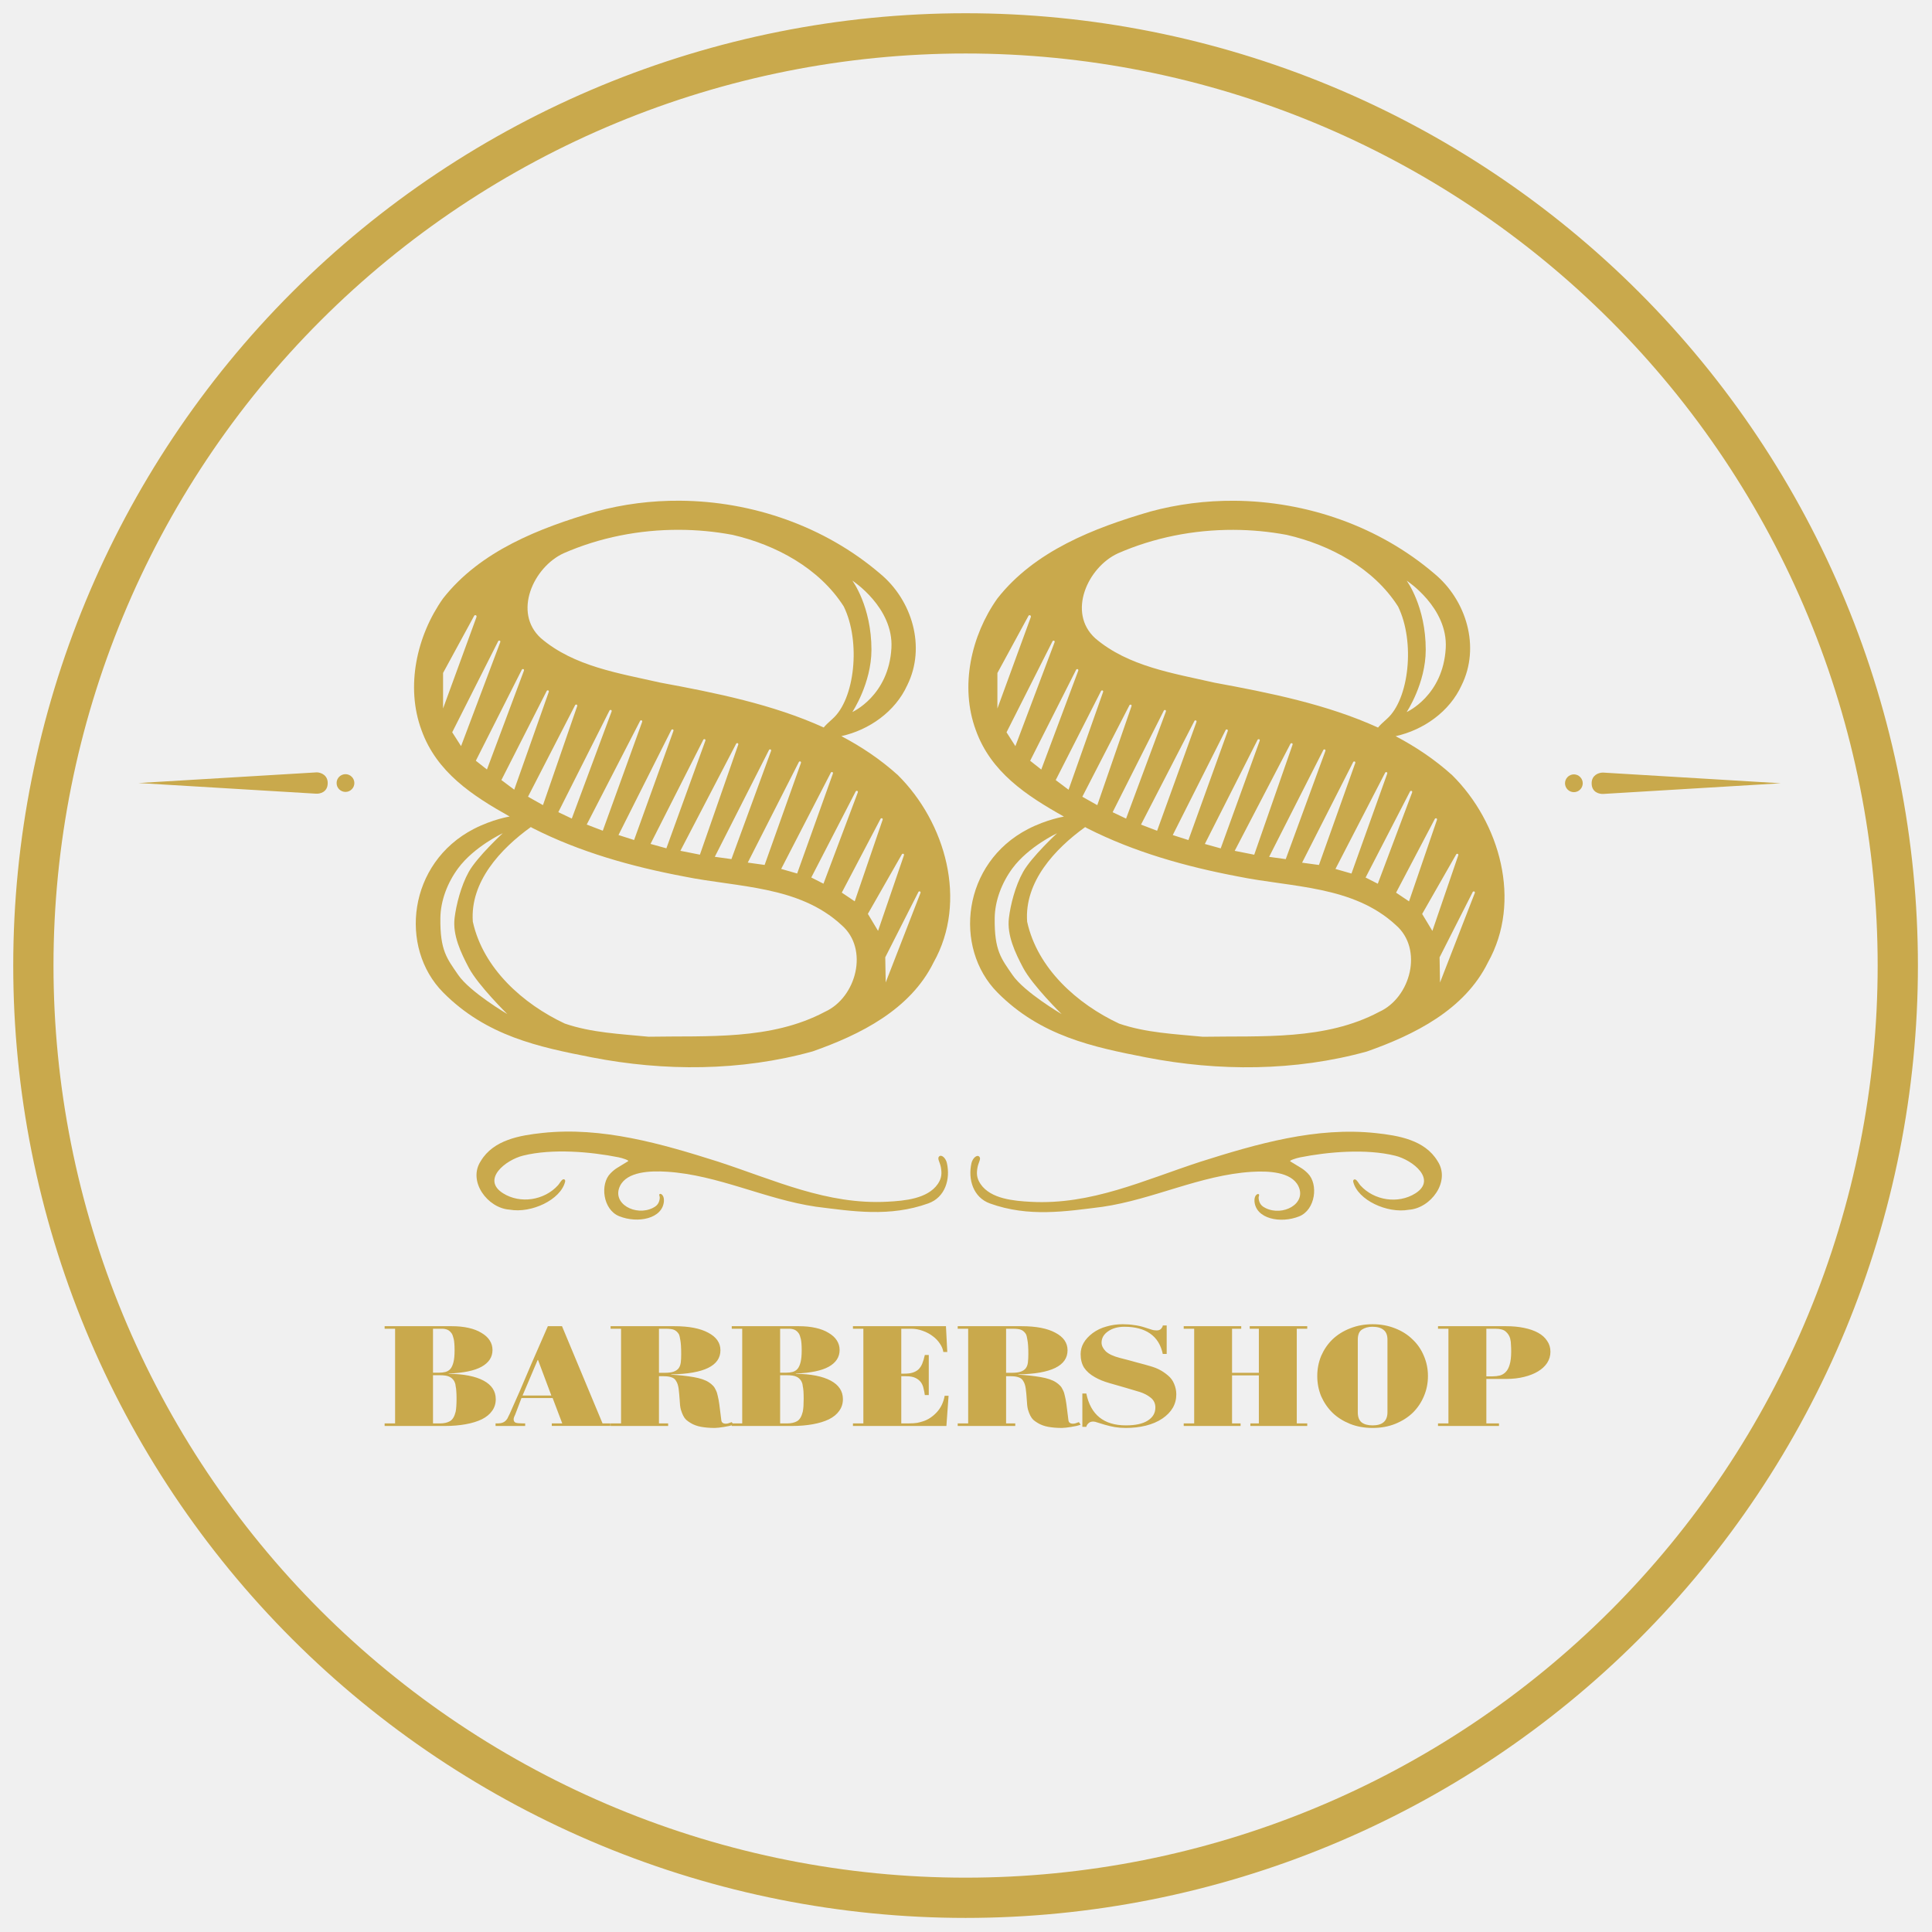
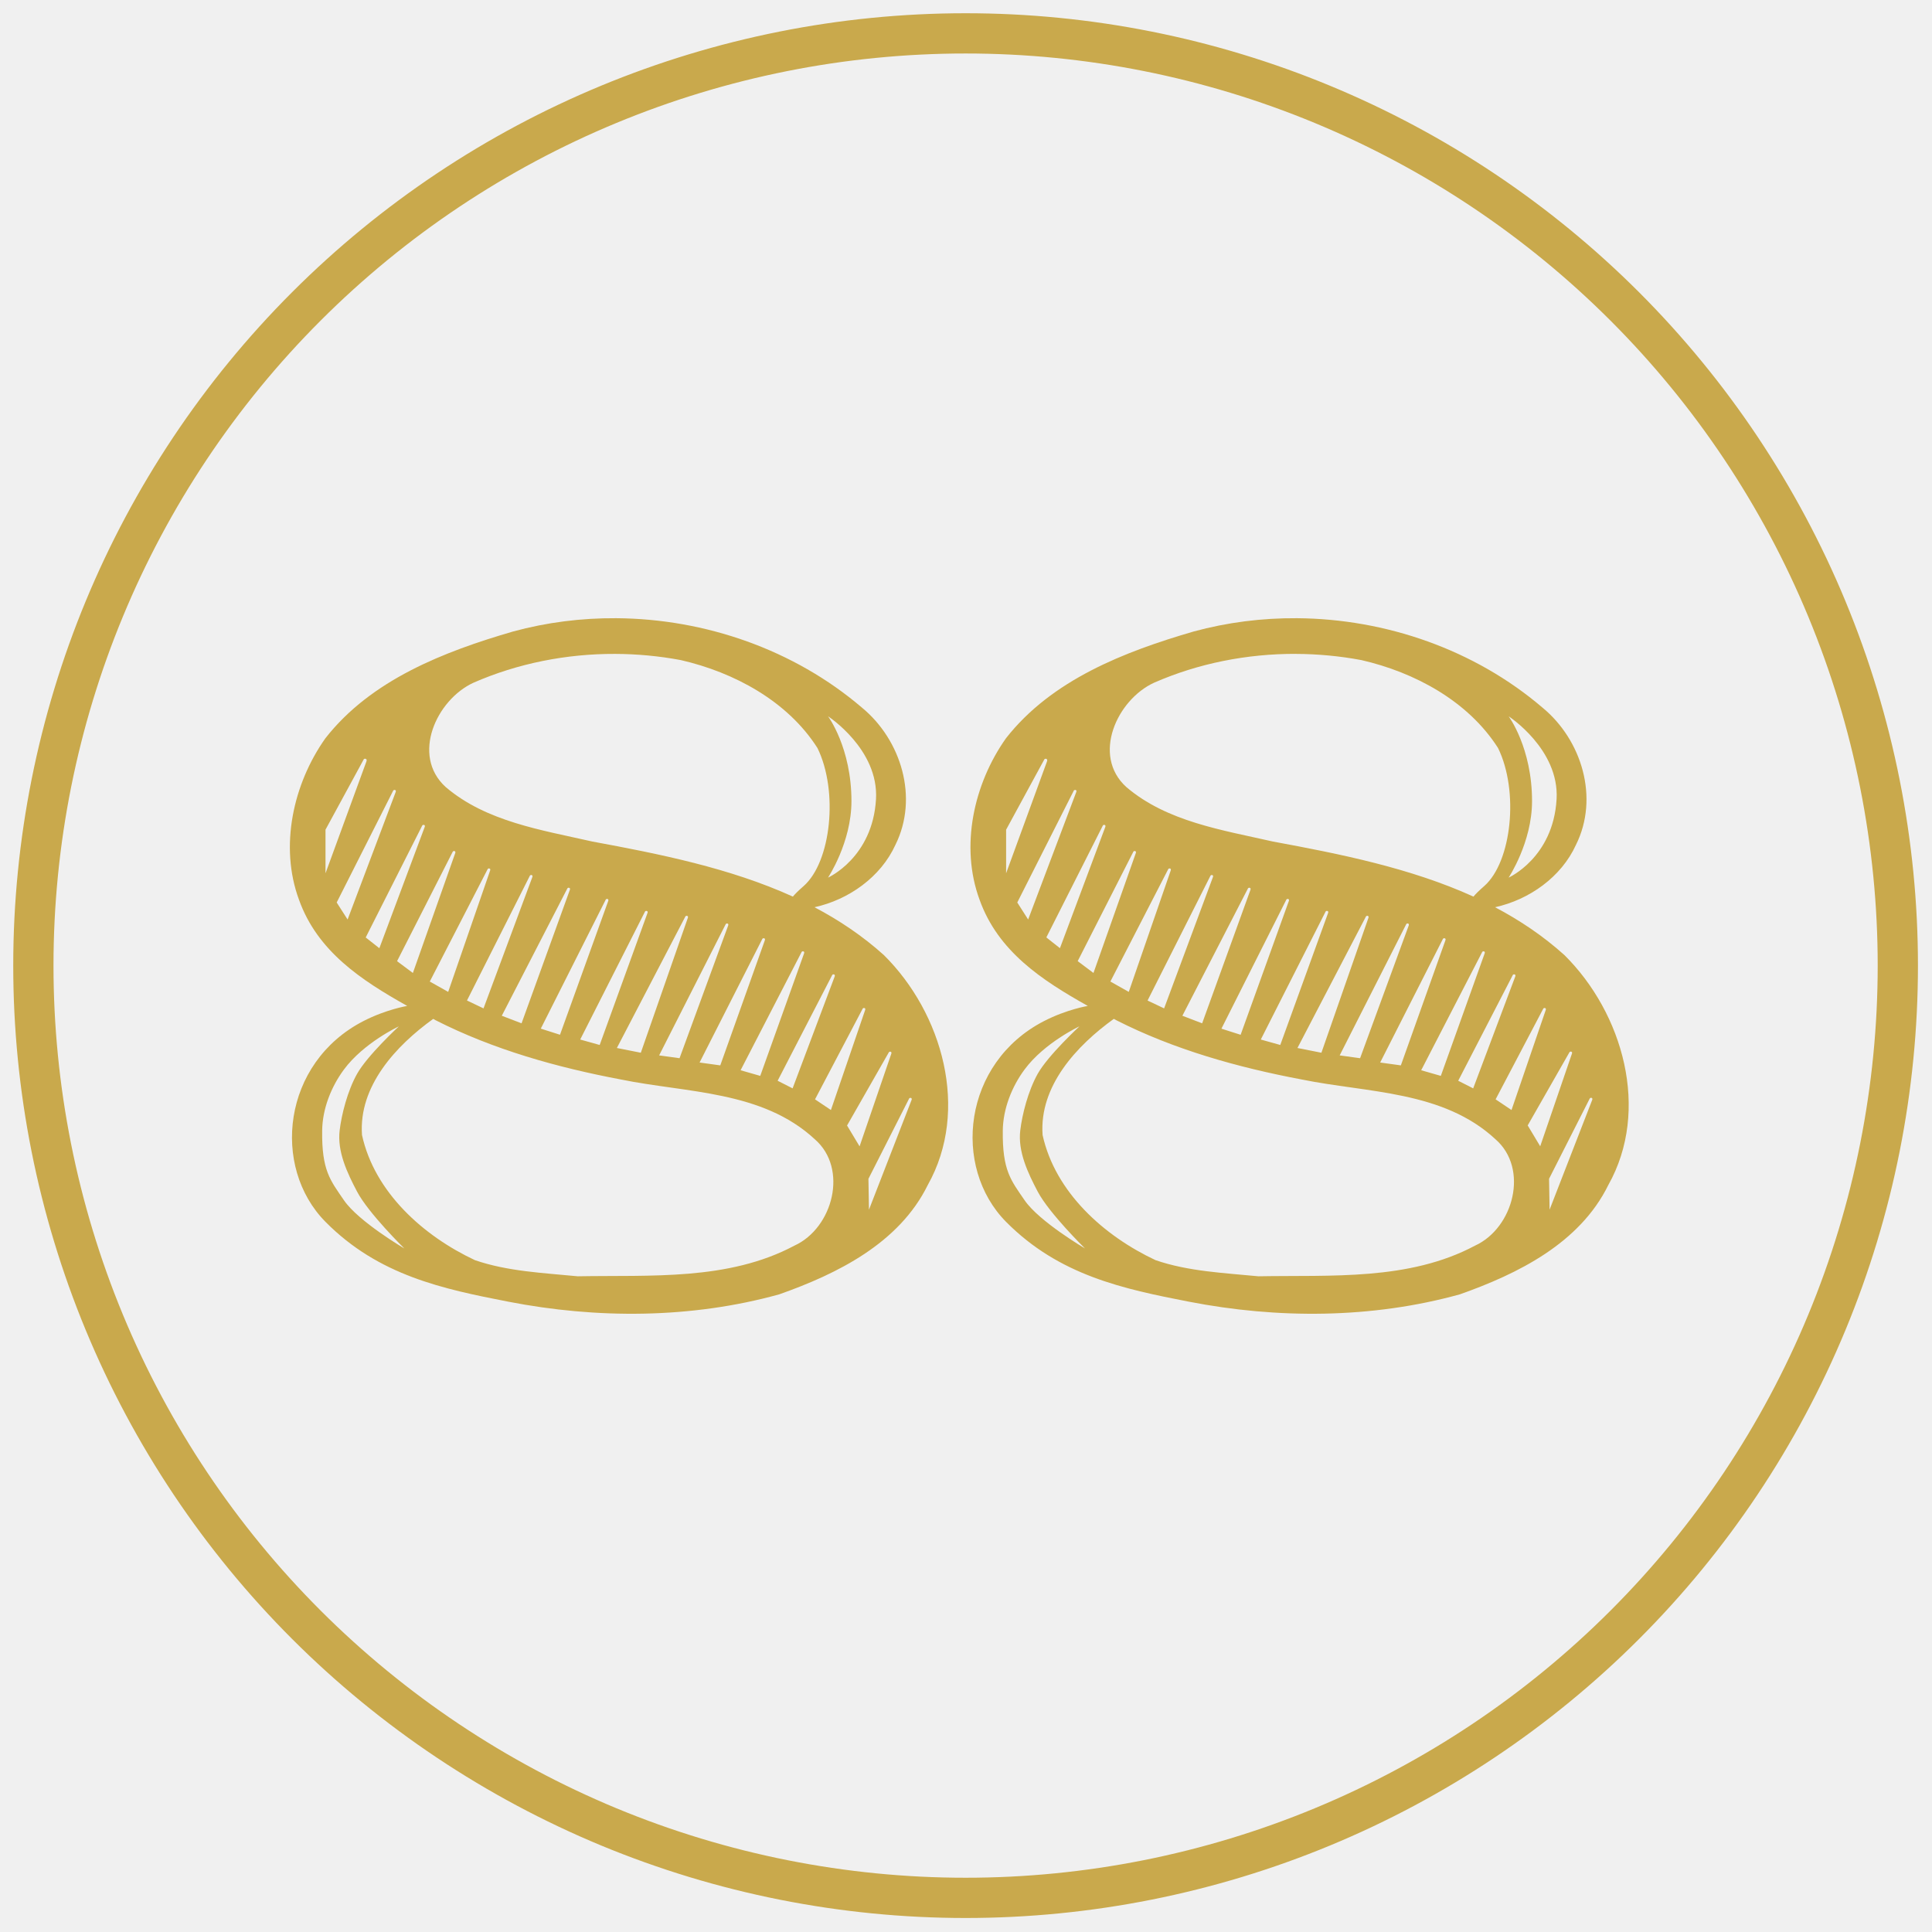
- <svg xmlns="http://www.w3.org/2000/svg" width="48" height="48" viewBox="0 0 48 48" fill="none">
-   <g clip-path="url(#clip0_80_264)">
-     <path d="M23.99 0.829C27.031 0.829 30.043 1.428 32.853 2.591C35.663 3.755 38.216 5.461 40.367 7.612C42.518 9.763 44.224 12.317 45.387 15.127C46.551 17.936 47.15 20.948 47.15 23.99C47.15 27.031 46.551 30.043 45.387 32.853C44.224 35.663 42.517 38.216 40.367 40.367C38.216 42.517 35.663 44.223 32.853 45.387C30.043 46.551 27.031 47.15 23.99 47.15C20.948 47.15 17.936 46.551 15.127 45.387C12.317 44.223 9.763 42.517 7.612 40.367C5.461 38.216 3.755 35.663 2.591 32.853C1.428 30.043 0.829 27.031 0.829 23.99C0.829 17.847 3.269 11.955 7.612 7.612C11.956 3.268 17.847 0.829 23.99 0.829Z" stroke="#C9A94C" stroke-miterlimit="5" stroke-linecap="round" stroke-linejoin="round" />
-     <path d="M27.893 32.9C27.756 32.9 27.622 32.918 27.492 32.956C27.362 32.991 27.247 33.046 27.146 33.121C26.947 33.272 26.848 33.445 26.848 33.643C26.848 33.776 26.877 33.889 26.934 33.98C26.996 34.072 27.086 34.151 27.205 34.217C27.306 34.275 27.424 34.323 27.557 34.361C27.694 34.401 27.824 34.438 27.947 34.473C28.07 34.509 28.189 34.544 28.304 34.579C28.42 34.614 28.515 34.664 28.591 34.727C28.667 34.788 28.705 34.869 28.705 34.97C28.705 35.106 28.642 35.214 28.515 35.294C28.393 35.373 28.212 35.413 27.974 35.413C27.425 35.413 27.097 35.149 26.989 34.621H26.891V35.449H26.989C26.996 35.416 27.014 35.386 27.043 35.361C27.072 35.332 27.111 35.318 27.162 35.318C27.191 35.318 27.227 35.327 27.27 35.343C27.314 35.357 27.375 35.376 27.454 35.399C27.534 35.423 27.615 35.441 27.698 35.456C27.785 35.47 27.875 35.477 27.969 35.477C28.145 35.477 28.312 35.458 28.467 35.42C28.626 35.38 28.763 35.322 28.878 35.244C29.109 35.087 29.225 34.886 29.225 34.642C29.225 34.551 29.206 34.464 29.171 34.382C29.138 34.3 29.087 34.23 29.019 34.174C28.95 34.115 28.882 34.069 28.813 34.033C28.748 33.998 28.671 33.968 28.58 33.942C28.501 33.918 28.395 33.889 28.261 33.854C28.128 33.816 27.981 33.777 27.822 33.737C27.66 33.695 27.543 33.64 27.471 33.572C27.402 33.502 27.368 33.43 27.368 33.357C27.368 33.245 27.422 33.151 27.53 33.076C27.638 33.001 27.774 32.963 27.936 32.963C28.2 32.963 28.413 33.019 28.575 33.132C28.737 33.245 28.842 33.414 28.889 33.639H28.986V32.931H28.889C28.889 32.953 28.876 32.978 28.851 33.009C28.826 33.039 28.788 33.054 28.737 33.054C28.694 33.054 28.651 33.048 28.607 33.033C28.568 33.019 28.506 32.999 28.423 32.974C28.348 32.95 28.265 32.932 28.174 32.921C28.088 32.907 27.994 32.9 27.893 32.9ZM34.102 32.9C33.9 32.9 33.715 32.934 33.545 33.002C33.375 33.068 33.229 33.159 33.106 33.276C32.987 33.391 32.894 33.528 32.825 33.685C32.76 33.842 32.727 34.01 32.727 34.188C32.727 34.367 32.76 34.534 32.825 34.692C32.894 34.846 32.987 34.983 33.106 35.1C33.225 35.215 33.37 35.306 33.539 35.375C33.709 35.443 33.897 35.477 34.102 35.477C34.308 35.477 34.496 35.443 34.665 35.375C34.835 35.306 34.979 35.215 35.099 35.1C35.218 34.983 35.31 34.846 35.375 34.692C35.443 34.534 35.477 34.367 35.477 34.188C35.477 34.01 35.443 33.842 35.375 33.685C35.31 33.528 35.216 33.391 35.093 33.276C34.974 33.159 34.83 33.068 34.66 33.002C34.49 32.934 34.304 32.9 34.102 32.9ZM9.556 32.949V33.012H9.816V35.364H9.556V35.428H11.056C11.244 35.428 11.415 35.413 11.57 35.385C11.726 35.357 11.859 35.316 11.971 35.262C12.083 35.206 12.168 35.136 12.225 35.054C12.287 34.97 12.317 34.872 12.317 34.762C12.317 34.563 12.216 34.409 12.014 34.301C11.812 34.193 11.523 34.136 11.148 34.132V34.125C11.516 34.111 11.789 34.054 11.965 33.956C12.146 33.855 12.236 33.716 12.236 33.54C12.236 33.453 12.213 33.374 12.166 33.301C12.119 33.228 12.05 33.166 11.96 33.114C11.873 33.06 11.767 33.019 11.641 32.991C11.518 32.963 11.379 32.949 11.224 32.949L9.556 32.949ZM13.611 32.949C13.449 33.32 13.312 33.633 13.2 33.889C13.092 34.145 13.001 34.357 12.929 34.526C12.857 34.693 12.799 34.823 12.756 34.917C12.716 35.008 12.686 35.078 12.664 35.125C12.642 35.169 12.628 35.199 12.62 35.213C12.617 35.224 12.613 35.233 12.61 35.237C12.577 35.289 12.541 35.323 12.501 35.339C12.465 35.356 12.417 35.364 12.355 35.364H12.312V35.428H13.048V35.364H12.994C12.908 35.364 12.846 35.358 12.81 35.346C12.778 35.332 12.761 35.303 12.761 35.258C12.761 35.242 12.767 35.221 12.777 35.195C12.785 35.183 12.803 35.139 12.832 35.061C12.861 34.984 12.902 34.875 12.956 34.734H13.73L13.969 35.364H13.709V35.427H15.165V35.364H14.97L13.963 32.949L13.611 32.949ZM15.17 32.949V33.012H15.43V35.364H15.17V35.428H16.6V35.364H16.372V34.192H16.491C16.571 34.192 16.636 34.201 16.686 34.22C16.737 34.236 16.775 34.268 16.8 34.315C16.829 34.359 16.849 34.421 16.86 34.498C16.87 34.575 16.879 34.673 16.887 34.79C16.89 34.879 16.899 34.955 16.914 35.016C16.932 35.077 16.952 35.128 16.973 35.17C16.995 35.213 17.02 35.248 17.049 35.276C17.082 35.304 17.118 35.33 17.157 35.353C17.23 35.398 17.316 35.43 17.417 35.449C17.518 35.467 17.632 35.477 17.758 35.477C17.784 35.477 17.816 35.474 17.856 35.47C17.899 35.465 17.942 35.459 17.986 35.452C18.032 35.445 18.076 35.437 18.116 35.428C18.139 35.422 18.161 35.417 18.18 35.411V35.428H19.68C19.868 35.428 20.039 35.413 20.194 35.385C20.35 35.357 20.483 35.316 20.595 35.262C20.707 35.206 20.792 35.136 20.849 35.054C20.911 34.97 20.942 34.872 20.942 34.762C20.942 34.563 20.84 34.409 20.638 34.301C20.436 34.193 20.148 34.136 19.772 34.132V34.125C20.14 34.111 20.413 34.054 20.59 33.956C20.77 33.855 20.86 33.716 20.86 33.54C20.86 33.453 20.837 33.374 20.79 33.301C20.743 33.228 20.674 33.166 20.584 33.114C20.498 33.06 20.391 33.019 20.265 32.991C20.142 32.963 20.003 32.949 19.848 32.949H18.18V33.012H18.44V35.364H18.202L18.18 35.332C18.159 35.339 18.135 35.348 18.11 35.357C18.088 35.366 18.063 35.371 18.034 35.371C17.966 35.371 17.928 35.343 17.921 35.287L17.872 34.896C17.861 34.816 17.849 34.747 17.834 34.688C17.823 34.629 17.807 34.579 17.785 34.537C17.767 34.495 17.744 34.458 17.715 34.428C17.686 34.397 17.652 34.369 17.612 34.343C17.522 34.284 17.394 34.241 17.228 34.213C17.065 34.185 16.881 34.165 16.675 34.153V34.146C17.491 34.132 17.899 33.932 17.899 33.547C17.899 33.362 17.798 33.217 17.596 33.111C17.397 33.003 17.117 32.949 16.757 32.949L15.17 32.949ZM21.191 32.949V33.012H21.45V35.364H21.191V35.428H23.513L23.567 34.678H23.47C23.441 34.84 23.376 34.976 23.275 35.086C23.174 35.194 23.064 35.268 22.945 35.308C22.89 35.327 22.838 35.34 22.788 35.35C22.741 35.359 22.665 35.364 22.56 35.364H22.392V34.192H22.512C22.609 34.192 22.687 34.206 22.744 34.234C22.802 34.262 22.847 34.298 22.88 34.343C22.912 34.388 22.934 34.438 22.945 34.494C22.959 34.551 22.97 34.606 22.977 34.66H23.075V33.664H22.977C22.959 33.748 22.937 33.821 22.912 33.882C22.887 33.941 22.854 33.989 22.815 34.026C22.775 34.061 22.726 34.087 22.669 34.104C22.614 34.12 22.548 34.128 22.468 34.128H22.392V33.012H22.636C22.737 33.012 22.834 33.03 22.928 33.065C23.022 33.098 23.105 33.143 23.177 33.199C23.25 33.253 23.307 33.314 23.351 33.382C23.398 33.45 23.427 33.519 23.437 33.59H23.535L23.502 32.949L21.191 32.949ZM23.794 32.949V33.012H24.054V35.364H23.794V35.428H25.224V35.364H24.996V34.192H25.116C25.195 34.192 25.26 34.201 25.31 34.22C25.361 34.236 25.399 34.268 25.424 34.315C25.453 34.359 25.473 34.421 25.484 34.498C25.495 34.575 25.504 34.673 25.511 34.79C25.515 34.879 25.523 34.955 25.538 35.016C25.556 35.077 25.576 35.128 25.597 35.17C25.619 35.213 25.644 35.248 25.673 35.276C25.706 35.304 25.742 35.33 25.781 35.353C25.854 35.398 25.94 35.43 26.041 35.449C26.142 35.467 26.256 35.477 26.382 35.477C26.408 35.477 26.44 35.474 26.48 35.47C26.523 35.465 26.567 35.459 26.61 35.452C26.657 35.445 26.7 35.437 26.74 35.428C26.783 35.418 26.819 35.407 26.848 35.396L26.805 35.332C26.783 35.339 26.76 35.348 26.734 35.357C26.713 35.366 26.687 35.371 26.659 35.371C26.59 35.371 26.552 35.343 26.545 35.287L26.496 34.896C26.485 34.816 26.473 34.747 26.458 34.688C26.447 34.629 26.431 34.579 26.409 34.537C26.391 34.495 26.368 34.458 26.339 34.428C26.31 34.397 26.276 34.369 26.236 34.343C26.146 34.284 26.018 34.241 25.852 34.213C25.689 34.185 25.505 34.165 25.3 34.153V34.146C26.115 34.132 26.523 33.932 26.523 33.547C26.523 33.362 26.422 33.217 26.22 33.111C26.021 33.003 25.742 32.949 25.381 32.949L23.794 32.949ZM29.409 32.949V33.012H29.669V35.364H29.409V35.428H30.822V35.364H30.61V34.171H31.276V35.364H31.065V35.428H32.478V35.364H32.218V33.012H32.478V32.949H31.049V33.012H31.276V34.107H30.61V33.012H30.838V32.949H29.409ZM35.727 32.949V33.012H35.986V35.364H35.727V35.428H37.242V35.364H36.928V34.259H37.432C37.587 34.259 37.731 34.242 37.865 34.209C37.999 34.176 38.114 34.131 38.212 34.072C38.309 34.013 38.385 33.943 38.439 33.861C38.493 33.776 38.52 33.684 38.52 33.583C38.52 33.482 38.493 33.393 38.439 33.315C38.388 33.235 38.314 33.168 38.217 33.114C38.12 33.06 38.002 33.019 37.865 32.991C37.731 32.963 37.584 32.949 37.421 32.949H35.727ZM34.097 32.963C34.22 32.963 34.312 32.989 34.373 33.04C34.438 33.09 34.471 33.171 34.471 33.283V35.086C34.471 35.199 34.438 35.282 34.373 35.336C34.312 35.388 34.221 35.413 34.102 35.413C33.983 35.413 33.891 35.388 33.826 35.336C33.765 35.284 33.734 35.202 33.734 35.09V33.283C33.734 33.161 33.769 33.078 33.837 33.033C33.909 32.987 33.996 32.963 34.097 32.963ZM10.758 33.012H10.98C11.031 33.012 11.076 33.02 11.116 33.037C11.155 33.053 11.191 33.085 11.224 33.132C11.242 33.16 11.258 33.206 11.273 33.269C11.287 33.333 11.294 33.426 11.294 33.551C11.294 33.671 11.285 33.767 11.267 33.84C11.249 33.913 11.224 33.969 11.191 34.009C11.159 34.046 11.117 34.072 11.067 34.086C11.02 34.098 10.968 34.104 10.91 34.104H10.758V33.012ZM16.372 33.012H16.535C16.643 33.012 16.717 33.023 16.757 33.044C16.8 33.065 16.836 33.099 16.865 33.146C16.88 33.174 16.892 33.225 16.903 33.297C16.917 33.368 16.924 33.483 16.924 33.643C16.924 33.722 16.921 33.792 16.914 33.85C16.906 33.909 16.888 33.957 16.86 33.995C16.831 34.032 16.789 34.06 16.735 34.079C16.681 34.098 16.605 34.107 16.508 34.107H16.372L16.372 33.012ZM19.382 33.012H19.604C19.655 33.012 19.7 33.02 19.74 33.037C19.779 33.053 19.816 33.085 19.848 33.132C19.866 33.16 19.882 33.206 19.897 33.269C19.911 33.333 19.918 33.426 19.918 33.551C19.918 33.671 19.909 33.767 19.891 33.84C19.873 33.913 19.848 33.969 19.815 34.009C19.783 34.046 19.741 34.072 19.691 34.086C19.644 34.098 19.592 34.104 19.534 34.104H19.382V33.012ZM24.996 33.012H25.159C25.267 33.012 25.341 33.023 25.381 33.044C25.424 33.065 25.46 33.099 25.489 33.146C25.504 33.174 25.516 33.225 25.527 33.297C25.541 33.368 25.549 33.483 25.549 33.643C25.549 33.722 25.545 33.792 25.538 33.85C25.531 33.909 25.513 33.957 25.484 33.995C25.455 34.032 25.413 34.06 25.359 34.079C25.305 34.098 25.229 34.107 25.132 34.107H24.996L24.996 33.012ZM36.928 33.012H37.15C37.273 33.012 37.36 33.036 37.41 33.083C37.464 33.13 37.5 33.186 37.519 33.252C37.533 33.306 37.54 33.362 37.54 33.421C37.544 33.477 37.545 33.529 37.545 33.576C37.545 33.709 37.533 33.817 37.508 33.9C37.486 33.979 37.454 34.042 37.41 34.086C37.37 34.128 37.322 34.158 37.264 34.174C37.206 34.188 37.145 34.195 37.08 34.195H36.928L36.928 33.012ZM13.357 33.79H13.368L13.698 34.671H12.983L13.357 33.79ZM10.758 34.167H10.921C11.032 34.167 11.112 34.179 11.159 34.202C11.209 34.223 11.251 34.26 11.283 34.311C11.29 34.325 11.298 34.342 11.305 34.361C11.312 34.38 11.318 34.407 11.321 34.442C11.329 34.474 11.334 34.517 11.337 34.568C11.341 34.618 11.343 34.679 11.343 34.752C11.343 34.82 11.341 34.881 11.337 34.935C11.334 34.986 11.329 35.032 11.321 35.072C11.292 35.192 11.245 35.27 11.18 35.308C11.116 35.345 11.034 35.364 10.937 35.364H10.758V34.167ZM19.382 34.167H19.545C19.657 34.167 19.736 34.179 19.783 34.202C19.834 34.223 19.875 34.26 19.907 34.311C19.915 34.325 19.922 34.342 19.929 34.361C19.936 34.38 19.942 34.407 19.945 34.442C19.953 34.474 19.958 34.517 19.962 34.568C19.965 34.618 19.967 34.679 19.967 34.752C19.967 34.82 19.965 34.881 19.962 34.935C19.958 34.986 19.953 35.032 19.945 35.072C19.916 35.192 19.869 35.27 19.805 35.308C19.74 35.345 19.659 35.364 19.561 35.364H19.382V34.167Z" fill="#C9A94C" />
-     <path d="M33.621 29.363C33.732 29.814 34.463 30.154 35.002 30.056C35.547 30.02 36.049 29.351 35.716 28.847C35.4 28.32 34.742 28.212 34.187 28.152C32.704 27.991 31.228 28.418 29.821 28.864C28.412 29.324 27.111 29.94 25.613 29.859C25.193 29.837 24.616 29.788 24.363 29.419C24.258 29.267 24.262 29.141 24.285 29.01C24.308 28.876 24.384 28.788 24.329 28.736C24.271 28.679 24.165 28.774 24.136 28.897C24.044 29.302 24.18 29.751 24.596 29.9C25.556 30.245 26.471 30.099 27.392 29.983C28.651 29.799 29.822 29.194 31.096 29.114C31.503 29.089 32.083 29.109 32.258 29.469C32.471 29.908 31.868 30.228 31.44 30.013C31.377 29.981 31.304 29.935 31.279 29.823C31.255 29.719 31.29 29.718 31.281 29.682C31.269 29.636 31.156 29.679 31.167 29.844C31.197 30.282 31.816 30.406 32.279 30.22C32.683 30.057 32.76 29.421 32.494 29.154C32.368 29.028 32.324 29.021 32.057 28.854C32.023 28.832 32.201 28.775 32.298 28.755C32.986 28.618 33.937 28.534 34.662 28.713C35.105 28.822 35.707 29.308 35.163 29.65C34.736 29.918 34.141 29.828 33.798 29.45C33.763 29.411 33.722 29.331 33.683 29.309C33.647 29.288 33.61 29.315 33.621 29.363Z" fill="#C9A94C" />
-     <path d="M14.04 29.359C13.929 29.81 13.198 30.151 12.659 30.053C12.115 30.017 11.612 29.348 11.946 28.844C12.262 28.317 12.919 28.208 13.474 28.148C14.958 27.988 16.434 28.415 17.841 28.861C19.249 29.321 20.551 29.937 22.049 29.856C22.469 29.834 23.045 29.785 23.299 29.416C23.404 29.263 23.399 29.138 23.377 29.006C23.354 28.873 23.278 28.785 23.332 28.732C23.391 28.675 23.497 28.771 23.525 28.894C23.617 29.298 23.481 29.748 23.066 29.897C22.105 30.242 21.191 30.096 20.27 29.98C19.011 29.796 17.84 29.19 16.566 29.111C16.159 29.085 15.579 29.105 15.404 29.465C15.191 29.904 15.794 30.225 16.221 30.01C16.285 29.977 16.358 29.931 16.383 29.819C16.407 29.715 16.372 29.715 16.381 29.678C16.393 29.632 16.506 29.676 16.495 29.841C16.465 30.279 15.846 30.403 15.383 30.216C14.979 30.054 14.901 29.418 15.168 29.151C15.293 29.025 15.338 29.017 15.605 28.85C15.639 28.829 15.461 28.771 15.364 28.752C14.676 28.615 13.725 28.531 13 28.71C12.557 28.819 11.955 29.305 12.499 29.647C12.926 29.915 13.521 29.825 13.864 29.447C13.899 29.408 13.94 29.328 13.979 29.306C14.015 29.285 14.052 29.311 14.04 29.359Z" fill="#C9A94C" />
-     <path d="M39.813 19.195C39.708 19.198 39.544 19.264 39.544 19.46C39.544 19.692 39.742 19.73 39.833 19.725L44.245 19.46L39.833 19.195C39.827 19.195 39.82 19.195 39.813 19.195ZM39.102 19.239C39.074 19.239 39.045 19.245 39.018 19.256C38.991 19.267 38.967 19.284 38.947 19.304C38.926 19.325 38.91 19.349 38.899 19.376C38.888 19.402 38.882 19.431 38.882 19.46C38.882 19.489 38.888 19.518 38.899 19.544C38.91 19.571 38.926 19.596 38.947 19.616C38.967 19.637 38.991 19.653 39.018 19.664C39.045 19.675 39.074 19.681 39.102 19.681C39.132 19.681 39.16 19.675 39.187 19.664C39.214 19.653 39.238 19.637 39.258 19.616C39.279 19.596 39.295 19.571 39.306 19.544C39.317 19.518 39.323 19.489 39.323 19.46C39.323 19.431 39.317 19.402 39.306 19.376C39.295 19.349 39.279 19.325 39.258 19.304C39.238 19.284 39.214 19.267 39.187 19.256C39.16 19.245 39.132 19.239 39.102 19.239Z" fill="#C9A94C" />
-     <path d="M7.873 19.189C7.866 19.189 7.859 19.189 7.853 19.19L3.441 19.454L7.853 19.719C7.943 19.725 8.142 19.686 8.142 19.454C8.142 19.259 7.977 19.192 7.873 19.189ZM8.583 19.234C8.554 19.234 8.525 19.24 8.499 19.251C8.472 19.262 8.448 19.278 8.427 19.299C8.407 19.319 8.39 19.343 8.379 19.37C8.368 19.397 8.363 19.426 8.363 19.454C8.363 19.483 8.368 19.512 8.379 19.539C8.39 19.566 8.407 19.59 8.427 19.61C8.448 19.631 8.472 19.647 8.499 19.658C8.525 19.669 8.554 19.675 8.583 19.675C8.612 19.675 8.641 19.669 8.668 19.658C8.694 19.647 8.719 19.631 8.739 19.61C8.76 19.59 8.776 19.566 8.787 19.539C8.798 19.512 8.804 19.483 8.804 19.454C8.804 19.426 8.798 19.397 8.787 19.37C8.776 19.343 8.76 19.319 8.739 19.299C8.719 19.278 8.694 19.262 8.668 19.251C8.641 19.24 8.612 19.234 8.583 19.234Z" fill="#C9A94C" />
-     <path d="M30.665 12.441C29.961 12.437 29.256 12.525 28.576 12.71C27.178 13.118 25.704 13.688 24.778 14.871C24.126 15.792 23.844 17.057 24.243 18.138C24.617 19.185 25.503 19.767 26.433 20.288C26.433 20.288 26.008 20.357 25.546 20.595C23.904 21.44 23.68 23.547 24.781 24.658C25.855 25.742 27.157 26.014 28.476 26.271C30.271 26.621 32.177 26.618 33.961 26.124C35.141 25.708 36.388 25.089 36.967 23.912C37.82 22.393 37.265 20.434 36.079 19.259C35.648 18.87 35.175 18.554 34.674 18.29C35.367 18.137 36.015 17.68 36.312 17.027C36.785 16.075 36.431 14.907 35.634 14.25C34.261 13.077 32.464 12.454 30.665 12.441ZM30.64 13.164C31.087 13.165 31.533 13.207 31.97 13.289C33.048 13.537 34.129 14.118 34.735 15.069C35.162 15.941 35.012 17.374 34.454 17.863C34.347 17.956 34.278 18.025 34.237 18.076C32.964 17.497 31.543 17.213 30.18 16.962C29.157 16.728 28.032 16.56 27.21 15.857C26.509 15.217 27.026 14.092 27.774 13.748C28.671 13.355 29.657 13.161 30.64 13.164ZM34.948 14.426C34.948 14.426 35.976 15.092 35.919 16.103C35.852 17.29 34.948 17.691 34.948 17.691C34.948 17.691 35.421 16.981 35.422 16.147C35.424 15.063 34.948 14.426 34.948 14.426ZM25.578 15.284C25.586 15.284 25.595 15.286 25.605 15.296C25.62 15.309 25.606 15.344 25.606 15.344L24.78 17.603V16.721L25.555 15.295C25.555 15.295 25.564 15.285 25.578 15.284ZM26.174 15.916C26.18 15.916 26.187 15.917 26.194 15.922C26.21 15.932 26.2 15.959 26.2 15.959L25.227 18.538L25.007 18.194L26.152 15.927C26.152 15.927 26.161 15.917 26.174 15.916ZM26.761 16.623C26.767 16.623 26.774 16.624 26.782 16.629C26.797 16.64 26.788 16.666 26.788 16.666L25.87 19.119L25.594 18.901L26.739 16.634C26.739 16.634 26.748 16.624 26.761 16.623ZM27.379 17.153C27.385 17.152 27.392 17.154 27.399 17.158C27.415 17.169 27.405 17.195 27.405 17.195L26.548 19.621L26.229 19.381L27.357 17.164C27.357 17.164 27.366 17.154 27.379 17.153ZM28.085 17.506C28.091 17.505 28.098 17.507 28.105 17.511C28.121 17.522 28.111 17.548 28.111 17.548L27.262 20.004L26.89 19.795L28.063 17.517C28.063 17.517 28.072 17.507 28.085 17.506ZM28.943 17.639C28.948 17.639 28.954 17.641 28.959 17.645C28.976 17.655 28.965 17.681 28.965 17.681L27.977 20.338L27.643 20.179L28.917 17.65C28.917 17.65 28.928 17.638 28.943 17.639ZM29.702 17.897C29.707 17.897 29.713 17.899 29.719 17.903C29.735 17.913 29.725 17.939 29.725 17.939L28.748 20.64L28.348 20.487L29.677 17.908C29.677 17.908 29.687 17.896 29.702 17.897ZM30.476 18.122C30.482 18.122 30.488 18.123 30.495 18.128C30.512 18.138 30.502 18.165 30.502 18.165L29.526 20.871L29.137 20.747L30.453 18.133C30.453 18.133 30.462 18.123 30.476 18.122ZM31.27 18.365C31.276 18.364 31.282 18.366 31.29 18.37C31.306 18.381 31.296 18.407 31.296 18.407L30.328 21.078L29.934 20.968L31.247 18.375C31.247 18.375 31.256 18.366 31.27 18.365ZM32.086 18.464C32.092 18.463 32.099 18.465 32.106 18.47C32.122 18.48 32.112 18.506 32.112 18.506L31.161 21.235L30.676 21.139L32.063 18.475C32.063 18.475 32.073 18.465 32.086 18.464ZM32.902 18.618C32.908 18.618 32.915 18.619 32.922 18.624C32.938 18.635 32.928 18.661 32.928 18.661L31.944 21.345L31.531 21.288L32.88 18.629C32.88 18.629 32.889 18.619 32.902 18.618ZM33.644 18.917C33.65 18.917 33.657 18.919 33.664 18.923C33.68 18.934 33.67 18.96 33.67 18.96L32.769 21.49L32.35 21.433L33.622 18.928C33.622 18.928 33.631 18.919 33.644 18.917ZM34.438 19.182C34.444 19.182 34.451 19.183 34.458 19.188C34.474 19.198 34.464 19.225 34.464 19.225L33.577 21.703L33.179 21.589L34.416 19.193C34.416 19.193 34.425 19.183 34.438 19.182ZM35.057 19.648C35.063 19.648 35.069 19.649 35.077 19.654C35.093 19.665 35.083 19.691 35.083 19.691L34.231 21.956L33.928 21.802L35.034 19.659C35.034 19.659 35.043 19.649 35.057 19.648ZM35.673 20.329C35.679 20.329 35.686 20.33 35.693 20.335C35.709 20.346 35.7 20.372 35.7 20.372L35.007 22.394L34.685 22.178L35.651 20.34C35.651 20.34 35.66 20.33 35.673 20.329ZM26.96 20.549C26.976 20.558 26.992 20.567 27.008 20.576C28.179 21.171 29.469 21.532 30.759 21.776C32.094 22.049 33.618 22 34.68 22.984C35.364 23.577 35.051 24.782 34.267 25.139C32.927 25.852 31.354 25.732 29.884 25.758C29.188 25.69 28.469 25.66 27.804 25.431C26.763 24.944 25.773 24.061 25.519 22.899C25.448 21.91 26.206 21.092 26.96 20.549ZM26.262 20.702C26.262 20.702 25.627 21.29 25.419 21.662C25.223 22.011 25.104 22.486 25.066 22.809C25.015 23.234 25.219 23.666 25.419 24.044C25.652 24.485 26.376 25.195 26.376 25.195C26.376 25.195 25.448 24.651 25.154 24.221C24.875 23.814 24.703 23.618 24.713 22.809C24.718 22.372 24.894 21.925 25.154 21.573C25.555 21.032 26.262 20.702 26.262 20.702ZM36.203 21.212C36.209 21.211 36.216 21.213 36.223 21.217C36.239 21.228 36.229 21.254 36.229 21.254L35.587 23.128L35.333 22.707L36.181 21.223C36.181 21.223 36.189 21.213 36.203 21.212ZM36.617 22.146C36.622 22.147 36.628 22.148 36.634 22.152C36.65 22.163 36.64 22.189 36.64 22.189L35.777 24.41L35.766 23.785L36.591 22.158C36.591 22.158 36.602 22.146 36.617 22.146Z" fill="#C9A94C" />
-     <path d="M16.893 12.44C16.189 12.435 15.484 12.524 14.804 12.709C13.406 13.117 11.932 13.687 11.007 14.869C10.354 15.791 10.072 17.056 10.471 18.137C10.845 19.184 11.732 19.765 12.662 20.286C12.662 20.286 12.236 20.355 11.774 20.593C10.133 21.439 9.908 23.545 11.009 24.656C12.084 25.741 13.385 26.013 14.704 26.27C16.499 26.62 18.405 26.617 20.189 26.122C21.369 25.707 22.616 25.087 23.195 23.91C24.049 22.391 23.493 20.433 22.307 19.257C21.877 18.869 21.404 18.552 20.903 18.289C21.595 18.136 22.243 17.679 22.54 17.025C23.013 16.073 22.659 14.905 21.862 14.249C20.489 13.076 18.693 12.453 16.893 12.44ZM16.868 13.163C17.315 13.164 17.761 13.206 18.198 13.288C19.276 13.536 20.357 14.117 20.963 15.068C21.39 15.94 21.24 17.372 20.682 17.861C20.576 17.955 20.506 18.023 20.465 18.074C19.192 17.496 17.771 17.212 16.408 16.96C15.385 16.727 14.26 16.559 13.438 15.855C12.737 15.216 13.254 14.09 14.002 13.746C14.899 13.353 15.885 13.16 16.868 13.163ZM21.176 14.425C21.176 14.425 22.204 15.091 22.147 16.102C22.08 17.288 21.176 17.69 21.176 17.69C21.176 17.69 21.649 16.98 21.651 16.146C21.652 15.062 21.176 14.425 21.176 14.425ZM11.806 15.283C11.814 15.282 11.823 15.285 11.834 15.294C11.848 15.308 11.834 15.342 11.834 15.342L11.008 17.602V16.719L11.784 15.293C11.784 15.293 11.793 15.284 11.806 15.283ZM12.402 15.915C12.408 15.914 12.415 15.916 12.422 15.92C12.438 15.931 12.428 15.957 12.428 15.957L11.455 18.537L11.235 18.193L12.38 15.925C12.38 15.925 12.389 15.916 12.402 15.915ZM12.989 16.622C12.995 16.622 13.002 16.623 13.01 16.628C13.026 16.638 13.016 16.665 13.016 16.665L12.098 19.118L11.822 18.9L12.967 16.633C12.967 16.633 12.976 16.623 12.989 16.622ZM13.607 17.151C13.613 17.151 13.62 17.152 13.627 17.157C13.643 17.168 13.633 17.194 13.633 17.194L12.776 19.619L12.457 19.38L13.585 17.162C13.585 17.162 13.594 17.152 13.607 17.151ZM14.313 17.504C14.319 17.504 14.326 17.505 14.333 17.51C14.349 17.521 14.339 17.547 14.339 17.547L13.49 20.003L13.118 19.794L14.291 17.515C14.291 17.515 14.3 17.505 14.313 17.504ZM15.171 17.637C15.176 17.638 15.182 17.639 15.188 17.643C15.204 17.654 15.194 17.68 15.194 17.68L14.206 20.337L13.871 20.178L15.145 17.648C15.145 17.648 15.156 17.637 15.171 17.637ZM15.931 17.895C15.936 17.896 15.941 17.897 15.947 17.901C15.963 17.912 15.953 17.938 15.953 17.938L14.976 20.639L14.577 20.486L15.905 17.906C15.905 17.906 15.915 17.895 15.931 17.895ZM16.704 18.121C16.71 18.12 16.716 18.122 16.724 18.126C16.74 18.137 16.73 18.163 16.73 18.163L15.754 20.87L15.366 20.746L16.681 18.131C16.681 18.131 16.691 18.122 16.704 18.121ZM17.498 18.363C17.504 18.363 17.511 18.364 17.518 18.369C17.534 18.38 17.524 18.406 17.524 18.406L16.556 21.076L16.162 20.967L17.476 18.374C17.476 18.374 17.485 18.364 17.498 18.363ZM18.314 18.462C18.32 18.462 18.327 18.463 18.334 18.468C18.35 18.479 18.34 18.505 18.34 18.505L17.389 21.234L16.904 21.138L18.292 18.473C18.292 18.473 18.301 18.464 18.314 18.462ZM19.13 18.617C19.136 18.617 19.143 18.618 19.15 18.623C19.166 18.633 19.156 18.66 19.156 18.66L18.172 21.344L17.759 21.287L19.108 18.628C19.108 18.628 19.117 18.618 19.13 18.617ZM19.872 18.916C19.878 18.916 19.885 18.917 19.892 18.922C19.908 18.933 19.898 18.959 19.898 18.959L18.997 21.489L18.578 21.431L19.85 18.927C19.85 18.927 19.859 18.917 19.872 18.916ZM20.666 19.181C20.672 19.18 20.679 19.182 20.686 19.186C20.702 19.197 20.692 19.223 20.692 19.223L19.805 21.702L19.408 21.588L20.644 19.192C20.644 19.192 20.653 19.182 20.666 19.181ZM21.285 19.647C21.291 19.647 21.298 19.648 21.305 19.653C21.321 19.663 21.311 19.69 21.311 19.69L20.459 21.955L20.156 21.801L21.262 19.658C21.262 19.658 21.272 19.648 21.285 19.647ZM21.901 20.328C21.907 20.328 21.914 20.329 21.922 20.334C21.938 20.344 21.928 20.37 21.928 20.37L21.235 22.393L20.914 22.177L21.879 20.339C21.879 20.339 21.888 20.329 21.901 20.328ZM13.188 20.548C13.204 20.557 13.22 20.566 13.236 20.575C14.407 21.17 15.697 21.531 16.988 21.775C18.323 22.048 19.846 21.999 20.908 22.983C21.593 23.575 21.279 24.781 20.495 25.138C19.155 25.85 17.582 25.73 16.113 25.757C15.416 25.688 14.697 25.659 14.032 25.43C12.992 24.942 12.002 24.06 11.747 22.898C11.676 21.909 12.434 21.091 13.188 20.548ZM12.491 20.701C12.491 20.701 11.855 21.289 11.647 21.66C11.452 22.01 11.333 22.485 11.294 22.808C11.243 23.233 11.447 23.664 11.647 24.043C11.88 24.484 12.604 25.194 12.604 25.194C12.604 25.194 11.676 24.649 11.382 24.219C11.104 23.812 10.931 23.616 10.941 22.808C10.946 22.37 11.122 21.923 11.382 21.572C11.783 21.031 12.491 20.701 12.491 20.701ZM22.431 21.21C22.437 21.21 22.444 21.211 22.451 21.216C22.467 21.227 22.457 21.253 22.457 21.253L21.815 23.127L21.562 22.705L22.409 21.221C22.409 21.221 22.418 21.211 22.431 21.21ZM22.846 22.145C22.851 22.145 22.856 22.147 22.862 22.151C22.878 22.162 22.868 22.188 22.868 22.188L22.005 24.409L21.994 23.784L22.82 22.156C22.82 22.156 22.83 22.145 22.846 22.145Z" fill="#C9A94C" />
+ <svg xmlns="http://www.w3.org/2000/svg" width="48" height="48" viewBox="0 0 48 48" fill="none" version="1.1" id="svg8">
+   <g clip-path="url(#clip0_80_264)" id="g8">
+     <path d="m 23.99,0.829 c 3.041,5.2e-5 6.053,0.599 8.863,1.763 2.81,1.164 5.363,2.87 7.514,5.021 2.151,2.151 3.857,4.705 5.021,7.515 1.164,2.81 1.763,5.822 1.763,8.863 -1e-4,3.041 -0.599,6.053 -1.763,8.863 -1.164,2.81 -2.87,5.363 -5.021,7.514 -2.151,2.151 -4.704,3.857 -7.514,5.021 -2.81,1.164 -5.822,1.763 -8.863,1.763 -3.041,0 -6.053,-0.599 -8.863,-1.763 C 12.317,44.223 9.763,42.517 7.612,40.367 5.461,38.216 3.755,35.663 2.591,32.853 1.428,30.043 0.829,27.031 0.829,23.99 0.829,17.847 3.269,11.955 7.612,7.612 11.956,3.268 17.847,0.829 23.99,0.829 Z" stroke="#c9a94c" stroke-miterlimit="5" stroke-linecap="round" stroke-linejoin="round" id="path1" />
+     <path d="m 32.221,15.359 c -0.865,-0.006 -1.73,0.103 -2.564,0.33 -1.717,0.5 -3.526,1.2 -4.663,2.652 -0.801,1.131 -1.147,2.685 -0.657,4.012 0.459,1.286 1.548,1.999 2.689,2.639 0,0 -0.522,0.085 -1.089,0.377 -2.016,1.038 -2.291,3.624 -0.94,4.989 1.319,1.331 2.917,1.666 4.536,1.981 2.204,0.429 4.544,0.426 6.735,-0.181 1.448,-0.511 2.98,-1.271 3.69,-2.716 1.048,-1.865 0.366,-4.269 -1.09,-5.713 -0.529,-0.476 -1.109,-0.865 -1.724,-1.189 0.85,-0.187 1.646,-0.749 2.011,-1.551 0.58,-1.168 0.146,-2.603 -0.833,-3.409 -1.685,-1.44 -3.891,-2.205 -6.101,-2.221 z m -0.03,0.887 c 0.549,0.002 1.096,0.053 1.633,0.154 1.324,0.304 2.651,1.017 3.395,2.185 0.524,1.071 0.34,2.829 -0.345,3.43 -0.131,0.115 -0.216,0.199 -0.266,0.261 -1.563,-0.71 -3.308,-1.059 -4.982,-1.368 -1.255,-0.286 -2.637,-0.493 -3.646,-1.357 -0.861,-0.785 -0.227,-2.167 0.692,-2.589 1.101,-0.483 2.312,-0.72 3.519,-0.717 z m 5.29,1.55 c 0,0 1.262,0.817 1.192,2.058 -0.083,1.457 -1.192,1.95 -1.192,1.95 0,0 0.581,-0.871 0.582,-1.896 0.002,-1.331 -0.582,-2.113 -0.582,-2.113 z m -11.505,1.054 c 0.01,-8.91e-4 0.021,0.002 0.034,0.014 0.018,0.016 3.68e-4,0.059 3.68e-4,0.059 l -1.014,2.774 v -1.083 l 0.952,-1.751 c 0,0 0.011,-0.011 0.028,-0.013 z m 0.732,0.775 c 0.007,-3.68e-4 0.016,0.001 0.025,0.007 0.02,0.013 0.007,0.045 0.007,0.045 L 25.544,22.845 25.274,22.422 26.68,19.639 c 0,0 0.011,-0.012 0.028,-0.013 z m 0.721,0.868 c 0.007,-3.68e-4 0.016,0.001 0.025,0.007 0.02,0.013 0.007,0.045 0.007,0.045 l -1.127,3.012 -0.338,-0.267 1.406,-2.784 c 0,0 0.011,-0.012 0.027,-0.013 z m 0.758,0.65 c 0.007,-3.68e-4 0.016,0.001 0.025,0.007 0.02,0.013 0.007,0.045 0.007,0.045 l -1.052,2.978 -0.392,-0.294 1.385,-2.723 c 0,0 0.011,-0.012 0.027,-0.013 z m 0.867,0.433 c 0.007,-4.91e-4 0.016,0.001 0.025,0.007 0.02,0.013 0.007,0.045 0.007,0.045 l -1.042,3.015 -0.457,-0.257 1.44,-2.797 c 0,0 0.011,-0.012 0.027,-0.013 z m 1.054,0.163 c 0.006,2.45e-4 0.013,0.002 0.02,0.007 0.02,0.013 0.007,0.045 0.007,0.045 l -1.213,3.262 -0.411,-0.195 1.565,-3.105 c 0,0 0.013,-0.014 0.032,-0.014 z m 0.932,0.317 c 0.006,2.46e-4 0.013,0.002 0.02,0.007 0.02,0.013 0.007,0.045 0.007,0.045 l -1.2,3.316 -0.491,-0.188 1.631,-3.167 c 0,0 0.013,-0.014 0.032,-0.014 z m 0.949,0.277 c 0.007,-3.69e-4 0.016,0.001 0.025,0.007 0.02,0.013 0.007,0.045 0.007,0.045 L 30.823,25.709 30.346,25.557 31.961,22.347 c 0,0 0.011,-0.012 0.028,-0.013 z m 0.975,0.298 c 0.007,-3.68e-4 0.016,0.001 0.025,0.007 0.02,0.013 0.007,0.045 0.007,0.045 l -1.188,3.279 -0.484,-0.135 1.612,-3.183 c 0,0 0.011,-0.012 0.028,-0.013 z m 1.002,0.122 c 0.007,-4.91e-4 0.016,0.001 0.025,0.007 0.02,0.013 0.007,0.045 0.007,0.045 l -1.168,3.35 -0.595,-0.118 1.704,-3.271 c 0,0 0.011,-0.012 0.028,-0.013 z m 1.002,0.19 c 0.007,-4.91e-4 0.016,0.001 0.024,0.007 0.02,0.013 0.007,0.045 0.007,0.045 l -1.208,3.296 -0.507,-0.07 1.656,-3.265 c 0,0 0.011,-0.012 0.028,-0.013 z m 0.911,0.367 c 0.007,-3.68e-4 0.016,0.001 0.025,0.007 0.02,0.013 0.007,0.045 0.007,0.045 l -1.107,3.107 -0.514,-0.071 1.561,-3.075 c 0,0 0.011,-0.012 0.027,-0.013 z m 0.975,0.325 c 0.007,-4.91e-4 0.016,0.001 0.025,0.007 0.02,0.013 0.007,0.045 0.007,0.045 l -1.089,3.043 -0.488,-0.14 1.518,-2.942 c 0,0 0.011,-0.012 0.027,-0.013 z m 0.76,0.572 c 0.007,-3.69e-4 0.016,0.001 0.025,0.007 0.02,0.013 0.008,0.045 0.008,0.045 l -1.046,2.781 -0.372,-0.189 1.358,-2.631 c 0,0 0.011,-0.012 0.028,-0.013 z m 0.757,0.836 c 0.007,-3.68e-4 0.016,0.001 0.025,0.007 0.02,0.013 0.007,0.045 0.007,0.045 l -0.85,2.483 -0.395,-0.265 1.186,-2.257 c 0,0 0.011,-0.012 0.027,-0.013 z m -10.698,0.27 c 0.02,0.011 0.04,0.022 0.059,0.033 1.437,0.731 3.022,1.174 4.606,1.473 1.639,0.335 3.51,0.275 4.814,1.483 0.84,0.728 0.455,2.208 -0.508,2.647 -1.645,0.875 -3.576,0.727 -5.381,0.76 -0.855,-0.084 -1.738,-0.12 -2.554,-0.401 -1.278,-0.599 -2.493,-1.683 -2.806,-3.109 -0.087,-1.215 0.844,-2.219 1.77,-2.886 z m -0.856,0.188 c 0,0 -0.781,0.722 -1.036,1.178 -0.24,0.429 -0.386,1.012 -0.433,1.408 -0.062,0.522 0.188,1.052 0.433,1.517 0.286,0.542 1.175,1.413 1.175,1.413 0,0 -1.139,-0.669 -1.5,-1.197 -0.342,-0.499 -0.554,-0.74 -0.542,-1.733 0.007,-0.537 0.222,-1.085 0.542,-1.517 0.493,-0.665 1.361,-1.07 1.361,-1.07 z m 12.205,0.625 c 0.007,-3.69e-4 0.016,0.001 0.025,0.007 0.02,0.013 0.007,0.045 0.007,0.045 l -0.788,2.301 -0.311,-0.518 1.04,-1.822 c 0,0 0.011,-0.012 0.027,-0.013 z m 0.509,1.148 c 0.006,3.69e-4 0.013,0.002 0.02,0.007 0.02,0.013 0.007,0.046 0.007,0.046 l -1.059,2.727 -0.013,-0.768 1.013,-1.998 c 0,0 0.013,-0.014 0.032,-0.014 z" fill="#c9a94c" id="path7" style="stroke-width:1.228" />
+     <path d="m 15.312,15.359 c -0.865,-0.006 -1.73,0.103 -2.564,0.33 -1.717,0.5 -3.526,1.2 -4.663,2.652 -0.801,1.131 -1.147,2.685 -0.657,4.012 0.459,1.285 1.548,1.999 2.689,2.639 0,0 -0.522,0.085 -1.089,0.377 -2.016,1.038 -2.291,3.624 -0.94,4.989 1.319,1.332 2.917,1.666 4.536,1.981 2.204,0.429 4.544,0.426 6.735,-0.181 1.448,-0.511 2.98,-1.271 3.691,-2.716 1.048,-1.865 0.366,-4.27 -1.09,-5.713 -0.529,-0.476 -1.109,-0.865 -1.724,-1.189 0.85,-0.187 1.646,-0.749 2.011,-1.551 0.58,-1.168 0.146,-2.603 -0.833,-3.409 -1.685,-1.44 -3.891,-2.205 -6.101,-2.221 z m -0.03,0.887 c 0.549,0.002 1.096,0.053 1.633,0.154 1.324,0.304 2.651,1.017 3.395,2.185 0.524,1.071 0.34,2.829 -0.345,3.43 -0.131,0.115 -0.216,0.199 -0.266,0.261 -1.563,-0.71 -3.308,-1.059 -4.982,-1.368 -1.255,-0.286 -2.637,-0.493 -3.646,-1.356 -0.861,-0.785 -0.227,-2.167 0.692,-2.59 1.101,-0.482 2.312,-0.72 3.519,-0.716 z m 5.29,1.55 c 0,0 1.262,0.817 1.192,2.058 -0.083,1.457 -1.192,1.95 -1.192,1.95 0,0 0.581,-0.871 0.582,-1.896 0.002,-1.331 -0.582,-2.113 -0.582,-2.113 z m -11.505,1.054 c 0.01,-8.91e-4 0.021,0.002 0.034,0.014 0.018,0.016 6.139e-4,0.059 6.139e-4,0.059 L 8.087,21.697 V 20.613 l 0.952,-1.751 c 0,0 0.011,-0.011 0.027,-0.012 z m 0.732,0.775 c 0.007,-4.91e-4 0.016,0.001 0.025,0.007 0.02,0.013 0.007,0.045 0.007,0.045 L 8.636,22.845 8.365,22.422 9.771,19.639 c 0,0 0.011,-0.012 0.028,-0.013 z m 0.721,0.868 c 0.007,-3.68e-4 0.016,0.001 0.025,0.007 0.02,0.013 0.007,0.045 0.007,0.045 L 9.425,23.558 9.086,23.291 10.492,20.507 c 0,0 0.011,-0.012 0.027,-0.013 z m 0.758,0.65 c 0.007,-4.91e-4 0.016,0.001 0.025,0.007 0.02,0.013 0.007,0.045 0.007,0.045 l -1.052,2.978 L 9.865,23.88 11.25,21.157 c 0,0 0.011,-0.012 0.027,-0.013 z m 0.867,0.433 c 0.007,-3.68e-4 0.016,0.001 0.025,0.007 0.02,0.013 0.007,0.045 0.007,0.045 l -1.042,3.015 -0.457,-0.257 1.44,-2.797 c 0,0 0.011,-0.012 0.027,-0.013 z m 1.054,0.163 c 0.006,2.45e-4 0.013,0.002 0.02,0.007 0.02,0.013 0.007,0.045 0.007,0.045 l -1.213,3.262 -0.411,-0.196 1.565,-3.105 c 0,0 0.013,-0.014 0.032,-0.014 z m 0.932,0.317 c 0.006,3.69e-4 0.013,0.002 0.02,0.007 0.02,0.013 0.007,0.045 0.007,0.045 l -1.2,3.316 -0.491,-0.188 1.631,-3.167 c 0,0 0.013,-0.014 0.032,-0.014 z m 0.949,0.277 c 0.007,-3.69e-4 0.016,0.001 0.024,0.007 0.02,0.013 0.007,0.045 0.007,0.045 l -1.198,3.323 -0.477,-0.152 1.616,-3.21 c 0,0 0.011,-0.012 0.028,-0.013 z m 0.975,0.298 c 0.007,-3.68e-4 0.016,0.001 0.025,0.007 0.02,0.013 0.007,0.045 0.007,0.045 l -1.188,3.279 -0.484,-0.135 1.612,-3.183 c 0,0 0.011,-0.012 0.028,-0.013 z m 1.002,0.122 c 0.007,-3.69e-4 0.016,0.001 0.025,0.007 0.02,0.013 0.007,0.045 0.007,0.045 l -1.168,3.35 -0.595,-0.118 1.704,-3.271 c 0,0 0.011,-0.012 0.028,-0.013 z m 1.002,0.19 c 0.007,-3.69e-4 0.016,0.001 0.025,0.007 0.02,0.013 0.007,0.045 0.007,0.045 l -1.208,3.296 -0.507,-0.07 1.656,-3.264 c 0,0 0.011,-0.012 0.028,-0.013 z m 0.911,0.367 c 0.007,-3.69e-4 0.016,0.001 0.025,0.007 0.02,0.013 0.007,0.045 0.007,0.045 l -1.107,3.107 -0.514,-0.071 1.561,-3.075 c 0,0 0.011,-0.012 0.027,-0.013 z m 0.975,0.325 c 0.007,-3.68e-4 0.016,0.001 0.025,0.007 0.02,0.013 0.007,0.045 0.007,0.045 l -1.089,3.043 -0.488,-0.14 1.518,-2.942 c 0,0 0.011,-0.012 0.027,-0.013 z m 0.76,0.572 c 0.007,-3.68e-4 0.016,0.001 0.025,0.007 0.02,0.013 0.008,0.045 0.008,0.045 l -1.046,2.781 -0.372,-0.189 1.358,-2.631 c 0,0 0.011,-0.012 0.028,-0.013 z m 0.757,0.836 c 0.007,-3.69e-4 0.016,0.001 0.025,0.007 0.02,0.013 0.007,0.045 0.007,0.045 l -0.85,2.483 -0.395,-0.265 1.186,-2.257 c 0,0 0.011,-0.012 0.027,-0.013 z M 10.763,25.314 c 0.02,0.011 0.04,0.022 0.059,0.033 1.437,0.731 3.022,1.174 4.606,1.473 1.639,0.335 3.51,0.275 4.814,1.483 0.84,0.728 0.455,2.208 -0.508,2.646 -1.645,0.875 -3.576,0.727 -5.381,0.76 -0.855,-0.084 -1.738,-0.12 -2.554,-0.401 C 10.522,30.709 9.306,29.626 8.994,28.2 8.906,26.985 9.838,25.98 10.763,25.314 Z m -0.856,0.188 c 0,0 -0.781,0.722 -1.036,1.178 -0.24,0.429 -0.386,1.012 -0.433,1.408 -0.062,0.522 0.188,1.052 0.433,1.517 0.286,0.542 1.175,1.413 1.175,1.413 0,0 -1.139,-0.669 -1.5,-1.197 -0.342,-0.5 -0.554,-0.74 -0.542,-1.733 0.007,-0.537 0.222,-1.085 0.542,-1.517 0.493,-0.665 1.361,-1.07 1.361,-1.07 z m 12.205,0.626 c 0.007,-4.92e-4 0.016,0.001 0.025,0.007 0.02,0.013 0.007,0.045 0.007,0.045 l -0.788,2.301 -0.311,-0.518 1.04,-1.822 c 0,0 0.011,-0.012 0.027,-0.013 z m 0.509,1.148 c 0.006,2.46e-4 0.013,0.002 0.02,0.007 0.02,0.013 0.007,0.045 0.007,0.045 l -1.059,2.727 -0.013,-0.768 1.013,-1.998 c 0,0 0.013,-0.014 0.032,-0.014 z" fill="#c9a94c" id="path8" style="stroke-width:1.228" />
  </g>
-   <defs>
+   <defs id="defs8">
    <clipPath id="clip0_80_264">
-       <rect width="48" height="48" fill="white" />
+       <rect width="48" height="48" fill="#ffffff" id="rect8" x="0" y="0" />
    </clipPath>
  </defs>
</svg>
